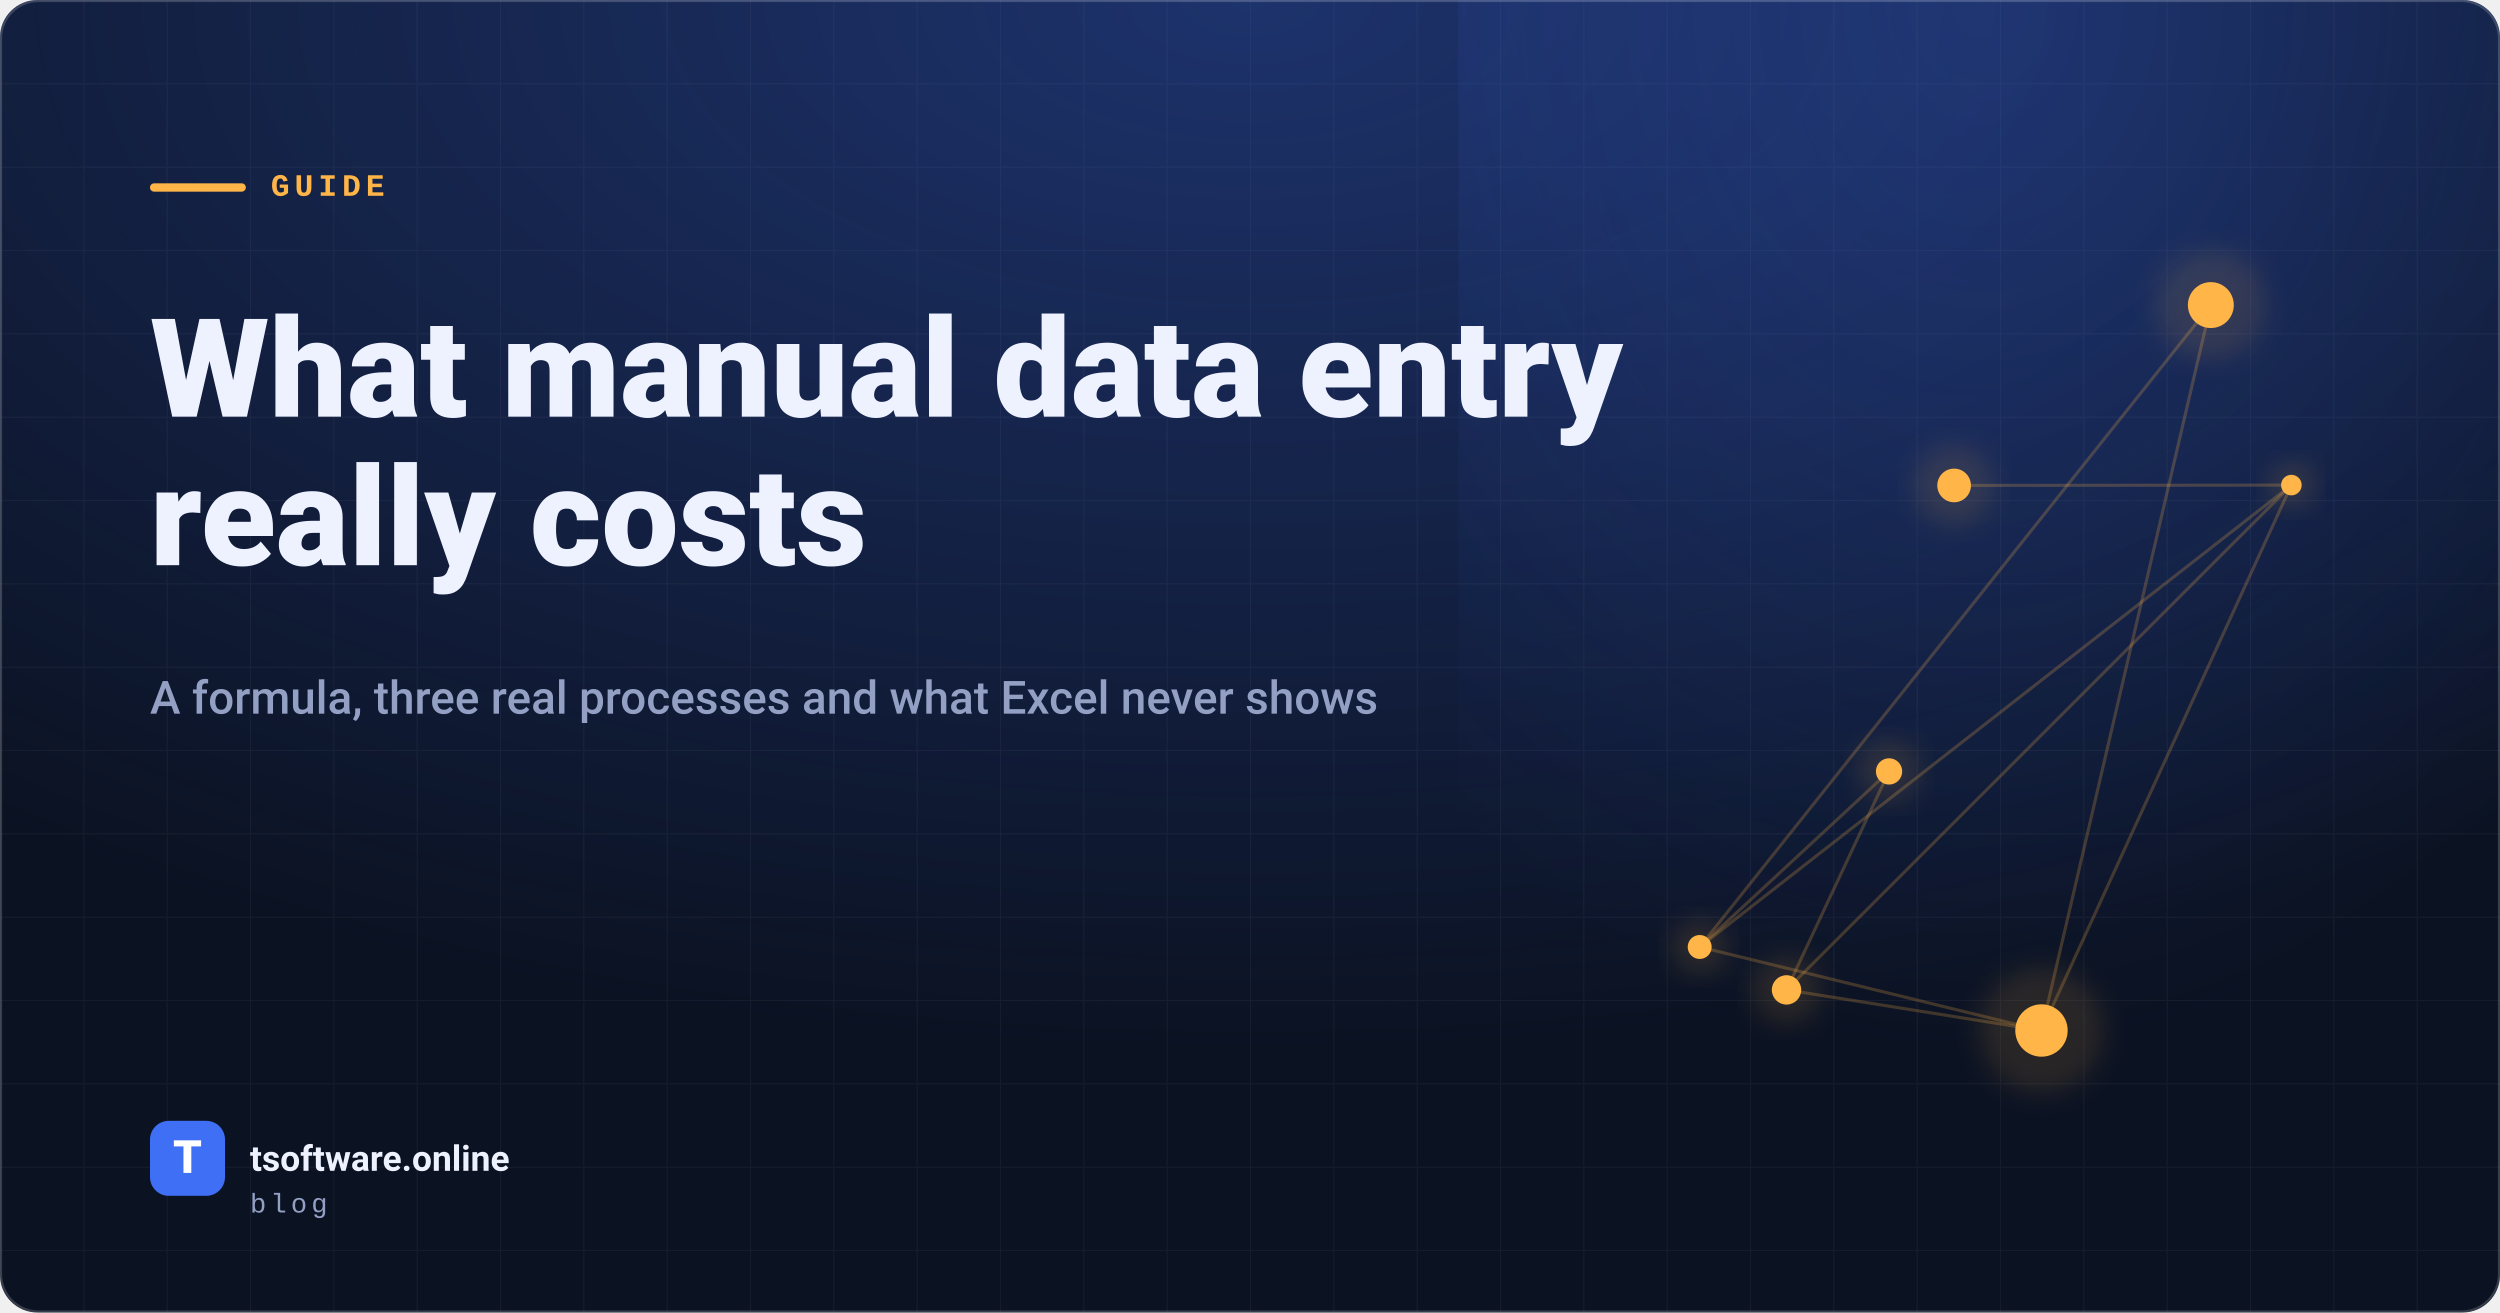
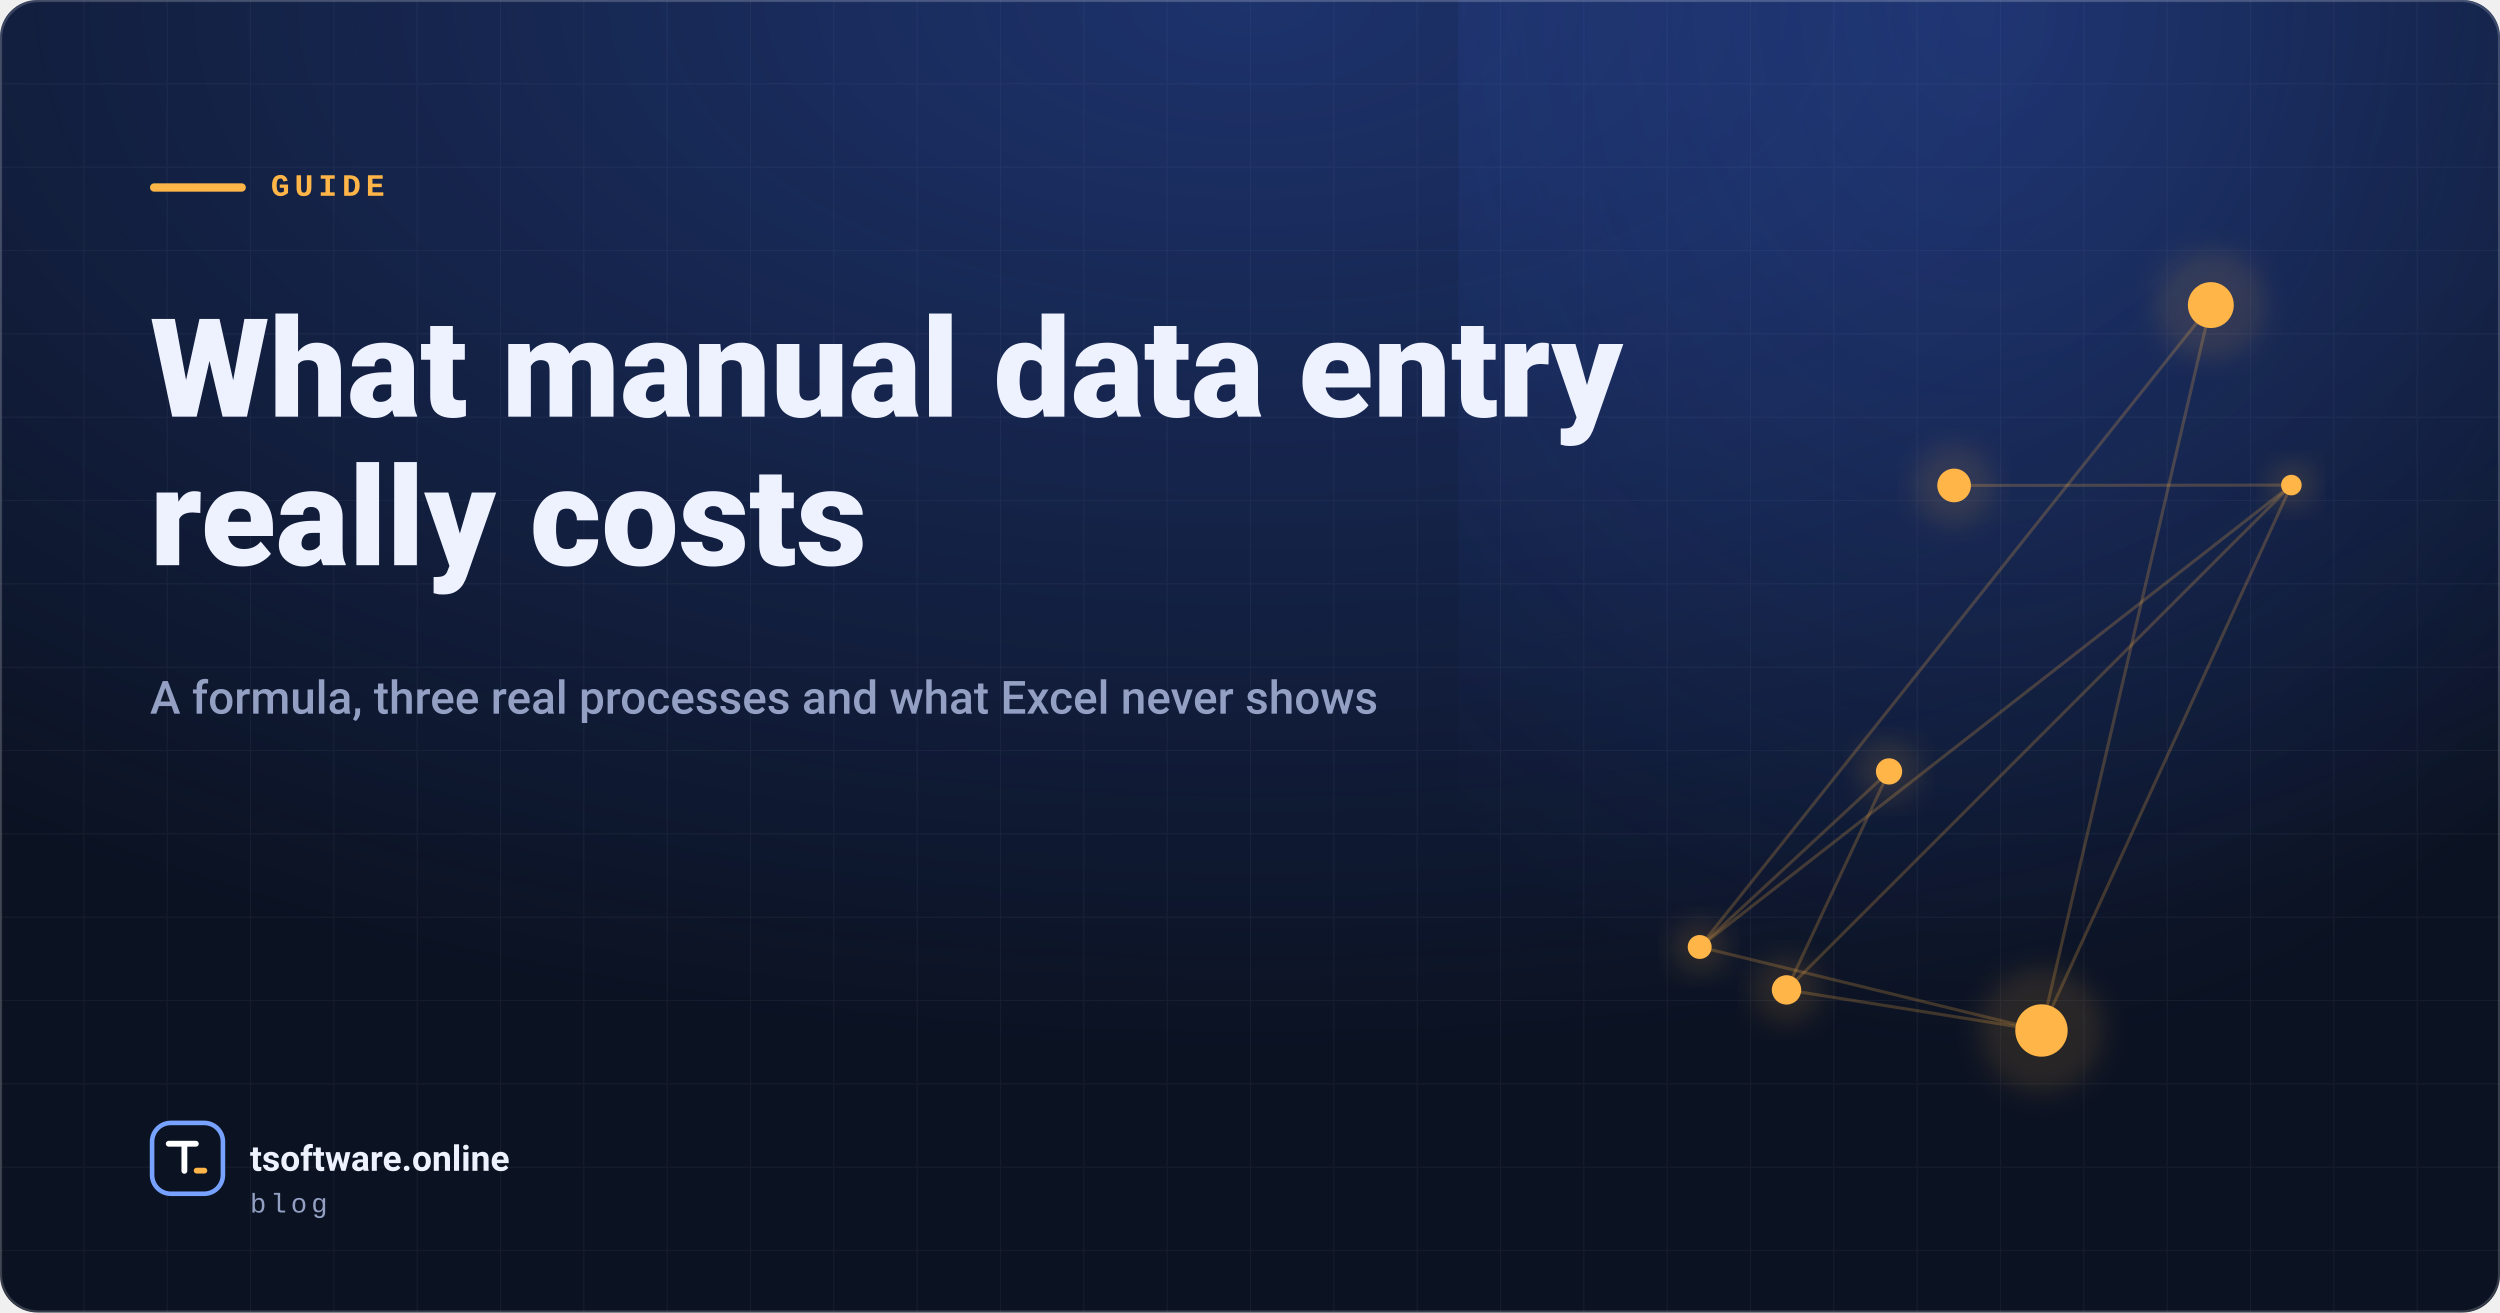
<svg xmlns="http://www.w3.org/2000/svg" viewBox="0 0 1200 630" width="1200" height="630" role="img" aria-label="What manual data entry really costs" font-family="'IBM Plex Sans','Segoe UI',Roboto,Helvetica,Arial,sans-serif">
  <defs>
-     <pattern id="g162nlph-grid" width="40" height="40" patternUnits="userSpaceOnUse">
+     <pattern id="grz3aef-grid" width="40" height="40" patternUnits="userSpaceOnUse">
      <path d="M40 0H0V40" fill="none" stroke="rgba(255,255,255,0.045)" stroke-width="1" />
    </pattern>
-     <radialGradient id="g162nlph-glow" cx="50%" cy="0%" r="80%">
+     <radialGradient id="grz3aef-glow" cx="50%" cy="0%" r="80%">
      <stop offset="0" stop-color="#3f6ff5" stop-opacity="0.35" />
      <stop offset="1" stop-color="#3f6ff5" stop-opacity="0" />
    </radialGradient>
-     <linearGradient id="g162nlph-neonbar" x1="0" x2="1">
+     <linearGradient id="grz3aef-neonbar" x1="0" x2="1">
      <stop offset="0" stop-color="#22e5ff" />
      <stop offset="1" stop-color="#78a2ff" />
    </linearGradient>
-     <linearGradient id="g162nlph-pinkbar" x1="0" x2="1">
+     <linearGradient id="grz3aef-pinkbar" x1="0" x2="1">
      <stop offset="0" stop-color="#ff4d8d" />
      <stop offset="1" stop-color="#ff8aa6" />
    </linearGradient>
-     <linearGradient id="g162nlph-okbar" x1="0" x2="1">
+     <linearGradient id="grz3aef-okbar" x1="0" x2="1">
      <stop offset="0" stop-color="#3ddc84" />
      <stop offset="1" stop-color="#9ef0c0" />
    </linearGradient>
-     <marker id="g162nlph-arr" viewBox="0 0 10 10" refX="9" refY="5" markerWidth="7" markerHeight="7" orient="auto-start-reverse">
+     <marker id="grz3aef-arr" viewBox="0 0 10 10" refX="9" refY="5" markerWidth="7" markerHeight="7" orient="auto-start-reverse">
      <path d="M0 0L10 5L0 10z" fill="#93a0c4" />
    </marker>
-     <marker id="g162nlph-arr-neon" viewBox="0 0 10 10" refX="9" refY="5" markerWidth="7" markerHeight="7" orient="auto-start-reverse">
+     <marker id="grz3aef-arr-neon" viewBox="0 0 10 10" refX="9" refY="5" markerWidth="7" markerHeight="7" orient="auto-start-reverse">
      <path d="M0 0L10 5L0 10z" fill="#22e5ff" />
    </marker>
-     <marker id="g162nlph-arr-pink" viewBox="0 0 10 10" refX="9" refY="5" markerWidth="7" markerHeight="7" orient="auto-start-reverse">
+     <marker id="grz3aef-arr-pink" viewBox="0 0 10 10" refX="9" refY="5" markerWidth="7" markerHeight="7" orient="auto-start-reverse">
      <path d="M0 0L10 5L0 10z" fill="#ff4d8d" />
    </marker>
-     <filter id="g162nlph-soft" x="-20%" y="-20%" width="140%" height="140%">
+     <filter id="grz3aef-soft" x="-20%" y="-20%" width="140%" height="140%">
      <feGaussianBlur stdDeviation="6" />
    </filter>
-     <clipPath id="g162nlph-frame">
+     <clipPath id="grz3aef-frame">
      <rect width="1200" height="630" rx="18" />
    </clipPath>
  </defs>
-   <g clip-path="url(#g162nlph-frame)">
+   <g clip-path="url(#grz3aef-frame)">
    <rect width="1200" height="630" fill="#0b1222" />
-     <rect width="1200" height="630" fill="url(#g162nlph-grid)" />
-     <rect width="1200" height="630" fill="url(#g162nlph-glow)" />
-     <rect x="700" y="0" width="500" height="630" fill="url(#g162nlph-glow)" opacity="0.6" />
+     <rect width="1200" height="630" fill="url(#grz3aef-grid)" />
+     <rect width="1200" height="630" fill="url(#grz3aef-glow)" />
+     <rect x="700" y="0" width="500" height="630" fill="url(#grz3aef-glow)" opacity="0.6" />
    <line x1="1099.86" y1="232.844" x2="815.847" y2="454.553" stroke="#ffb547" stroke-opacity="0.22" stroke-width="1.5" />
    <line x1="1099.86" y1="232.844" x2="857.528" y2="475.152" stroke="#ffb547" stroke-opacity="0.22" stroke-width="1.5" />
    <line x1="1099.86" y1="232.844" x2="979.904" y2="494.64" stroke="#ffb547" stroke-opacity="0.22" stroke-width="1.5" />
    <line x1="1099.86" y1="232.844" x2="937.974" y2="233.016" stroke="#ffb547" stroke-opacity="0.22" stroke-width="1.5" />
    <line x1="815.847" y1="454.553" x2="979.904" y2="494.64" stroke="#ffb547" stroke-opacity="0.22" stroke-width="1.5" />
    <line x1="815.847" y1="454.553" x2="906.739" y2="370.282" stroke="#ffb547" stroke-opacity="0.22" stroke-width="1.5" />
    <line x1="815.847" y1="454.553" x2="1061.198" y2="146.436" stroke="#ffb547" stroke-opacity="0.22" stroke-width="1.5" />
    <line x1="857.528" y1="475.152" x2="979.904" y2="494.64" stroke="#ffb547" stroke-opacity="0.22" stroke-width="1.5" />
    <line x1="857.528" y1="475.152" x2="906.739" y2="370.282" stroke="#ffb547" stroke-opacity="0.22" stroke-width="1.5" />
    <line x1="979.904" y1="494.64" x2="1061.198" y2="146.436" stroke="#ffb547" stroke-opacity="0.22" stroke-width="1.5" />
-     <circle cx="1099.86" cy="232.844" r="11.848" fill="#ffb547" opacity="0.12" filter="url(#g162nlph-soft)" />
+     <circle cx="1099.86" cy="232.844" r="11.848" fill="#ffb547" opacity="0.12" filter="url(#grz3aef-soft)" />
    <circle cx="1099.86" cy="232.844" r="4.937" fill="#ffb547" />
-     <circle cx="815.847" cy="454.553" r="13.808" fill="#ffb547" opacity="0.12" filter="url(#g162nlph-soft)" />
+     <circle cx="815.847" cy="454.553" r="13.808" fill="#ffb547" opacity="0.12" filter="url(#grz3aef-soft)" />
    <circle cx="815.847" cy="454.553" r="5.753" fill="#ffb547" />
-     <circle cx="857.528" cy="475.152" r="16.919" fill="#ffb547" opacity="0.12" filter="url(#g162nlph-soft)" />
+     <circle cx="857.528" cy="475.152" r="16.919" fill="#ffb547" opacity="0.12" filter="url(#grz3aef-soft)" />
    <circle cx="857.528" cy="475.152" r="7.049" fill="#ffb547" />
-     <circle cx="979.904" cy="494.64" r="30.179" fill="#ffb547" opacity="0.12" filter="url(#g162nlph-soft)" />
+     <circle cx="979.904" cy="494.64" r="30.179" fill="#ffb547" opacity="0.12" filter="url(#grz3aef-soft)" />
    <circle cx="979.904" cy="494.64" r="12.575" fill="#ffb547" />
-     <circle cx="937.974" cy="233.016" r="19.389" fill="#ffb547" opacity="0.12" filter="url(#g162nlph-soft)" />
+     <circle cx="937.974" cy="233.016" r="19.389" fill="#ffb547" opacity="0.12" filter="url(#grz3aef-soft)" />
    <circle cx="937.974" cy="233.016" r="8.079" fill="#ffb547" />
-     <circle cx="906.739" cy="370.282" r="15.149" fill="#ffb547" opacity="0.12" filter="url(#g162nlph-soft)" />
+     <circle cx="906.739" cy="370.282" r="15.149" fill="#ffb547" opacity="0.12" filter="url(#grz3aef-soft)" />
    <circle cx="906.739" cy="370.282" r="6.312" fill="#ffb547" />
-     <circle cx="1061.198" cy="146.436" r="26.46" fill="#ffb547" opacity="0.12" filter="url(#g162nlph-soft)" />
+     <circle cx="1061.198" cy="146.436" r="26.46" fill="#ffb547" opacity="0.12" filter="url(#grz3aef-soft)" />
    <circle cx="1061.198" cy="146.436" r="11.025" fill="#ffb547" />
    <rect x="72" y="88" width="46" height="4" rx="2" fill="#ffb547" />
    <text x="130" y="94" font-family="'IBM Plex Mono',ui-monospace,Consolas,'Liberation Mono',monospace" font-size="15" font-weight="600" fill="#ffb547" text-anchor="start" letter-spacing="2.4">GUIDE</text>
    <text x="72" y="200" font-family="'Bricolage Grotesque','IBM Plex Sans','Segoe UI',Roboto,Helvetica,Arial,sans-serif" font-size="66" font-weight="800" fill="#eef2ff" text-anchor="start">What manual data entry</text>
    <text x="72" y="271.28" font-family="'Bricolage Grotesque','IBM Plex Sans','Segoe UI',Roboto,Helvetica,Arial,sans-serif" font-size="66" font-weight="800" fill="#eef2ff" text-anchor="start">really costs</text>
    <text x="72" y="342.56" font-family="'IBM Plex Sans','Segoe UI',Roboto,Helvetica,Arial,sans-serif" font-size="22" font-weight="500" fill="#93a0c4" text-anchor="start">A formula, three real processes and what Excel never shows</text>
-     <rect x="72" y="538" width="36" height="36" rx="9" fill="#3f6ff5" />
-     <text x="90" y="563" font-family="'Bricolage Grotesque','IBM Plex Sans','Segoe UI',Roboto,Helvetica,Arial,sans-serif" font-size="22" font-weight="800" fill="#fff" text-anchor="middle">T</text>
+     <rect x="73" y="539" width="34" height="34" rx="9" fill="#0b1222" stroke="#78a2ff" stroke-width="2.2" />
+     <path d="M81 549h13M88.5 549v13" fill="none" stroke="#fff" stroke-width="2.8" stroke-linecap="round" />
+     <rect x="93" y="560.5" width="6.5" height="2.8" rx="1.4" fill="#ffb547" />
    <text x="120" y="562" font-family="'IBM Plex Sans','Segoe UI',Roboto,Helvetica,Arial,sans-serif" font-size="17" font-weight="600" fill="#eef2ff" text-anchor="start">tsoftware.online</text>
    <text x="120" y="582" font-family="'IBM Plex Mono',ui-monospace,Consolas,'Liberation Mono',monospace" font-size="13" font-weight="500" fill="#93a0c4" text-anchor="start" letter-spacing="2">blog</text>
  </g>
  <rect x="0.5" y="0.5" width="1199" height="629" rx="18" fill="none" stroke="rgba(255,255,255,0.18)" />
</svg>
